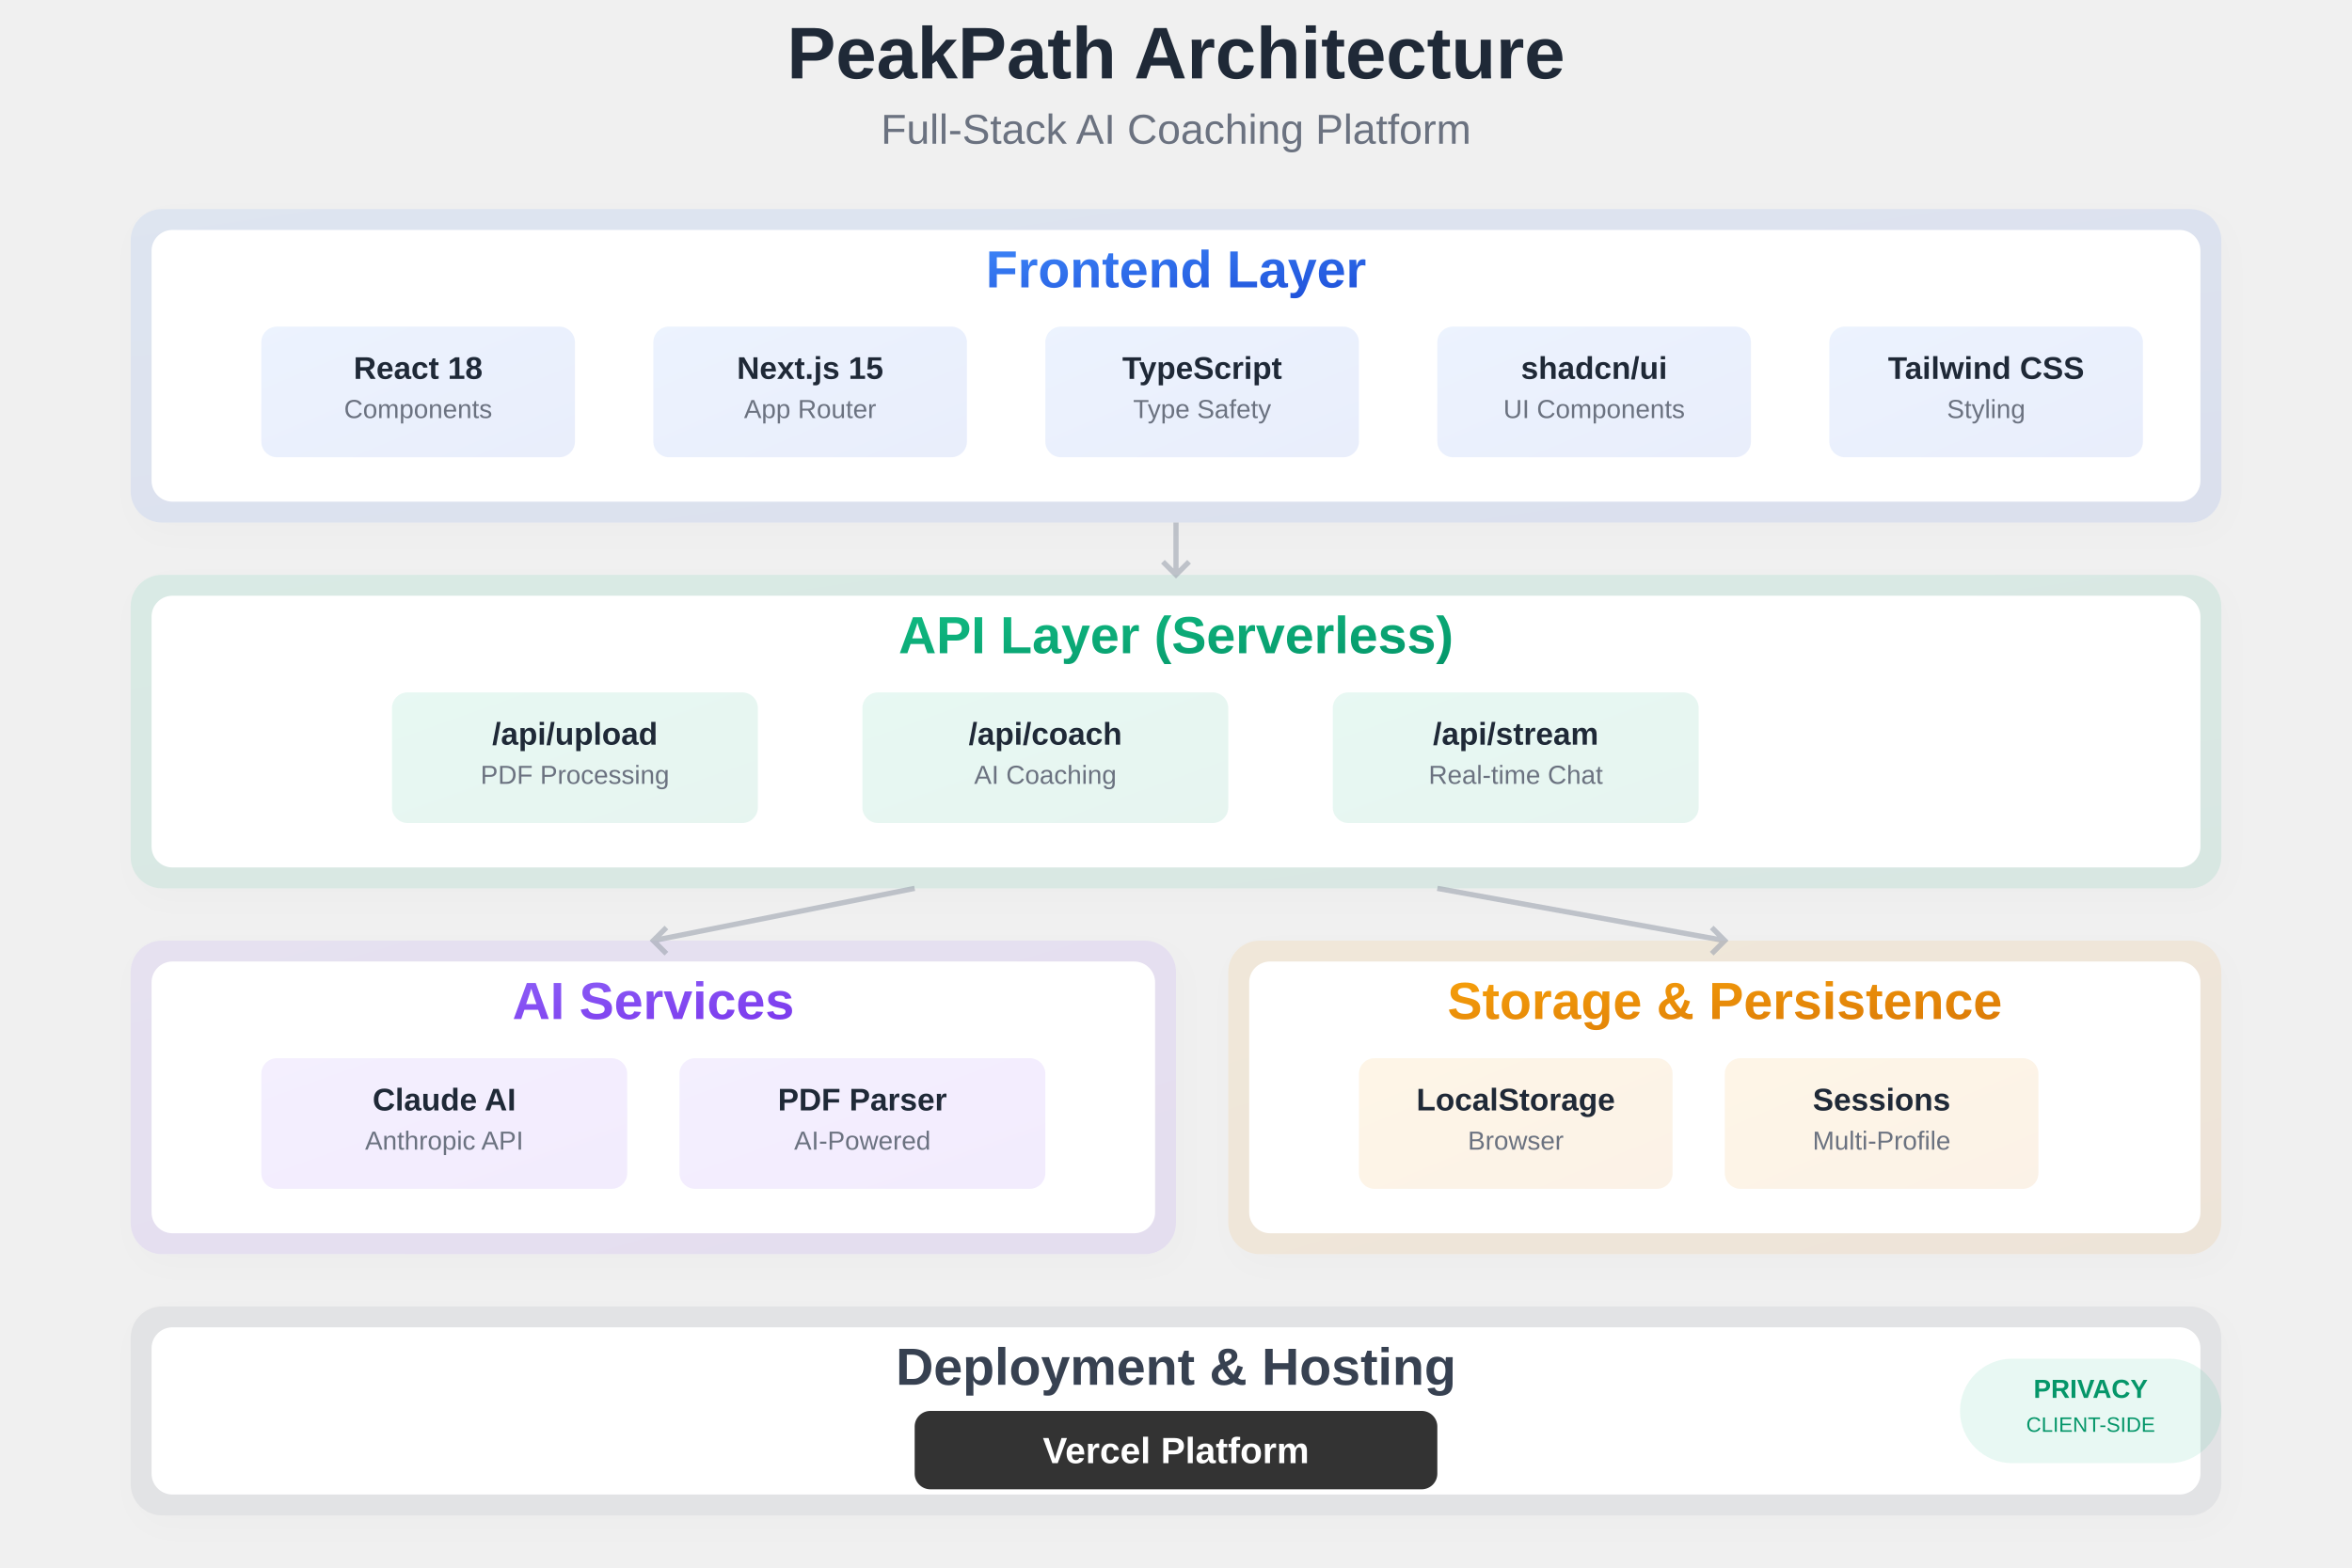
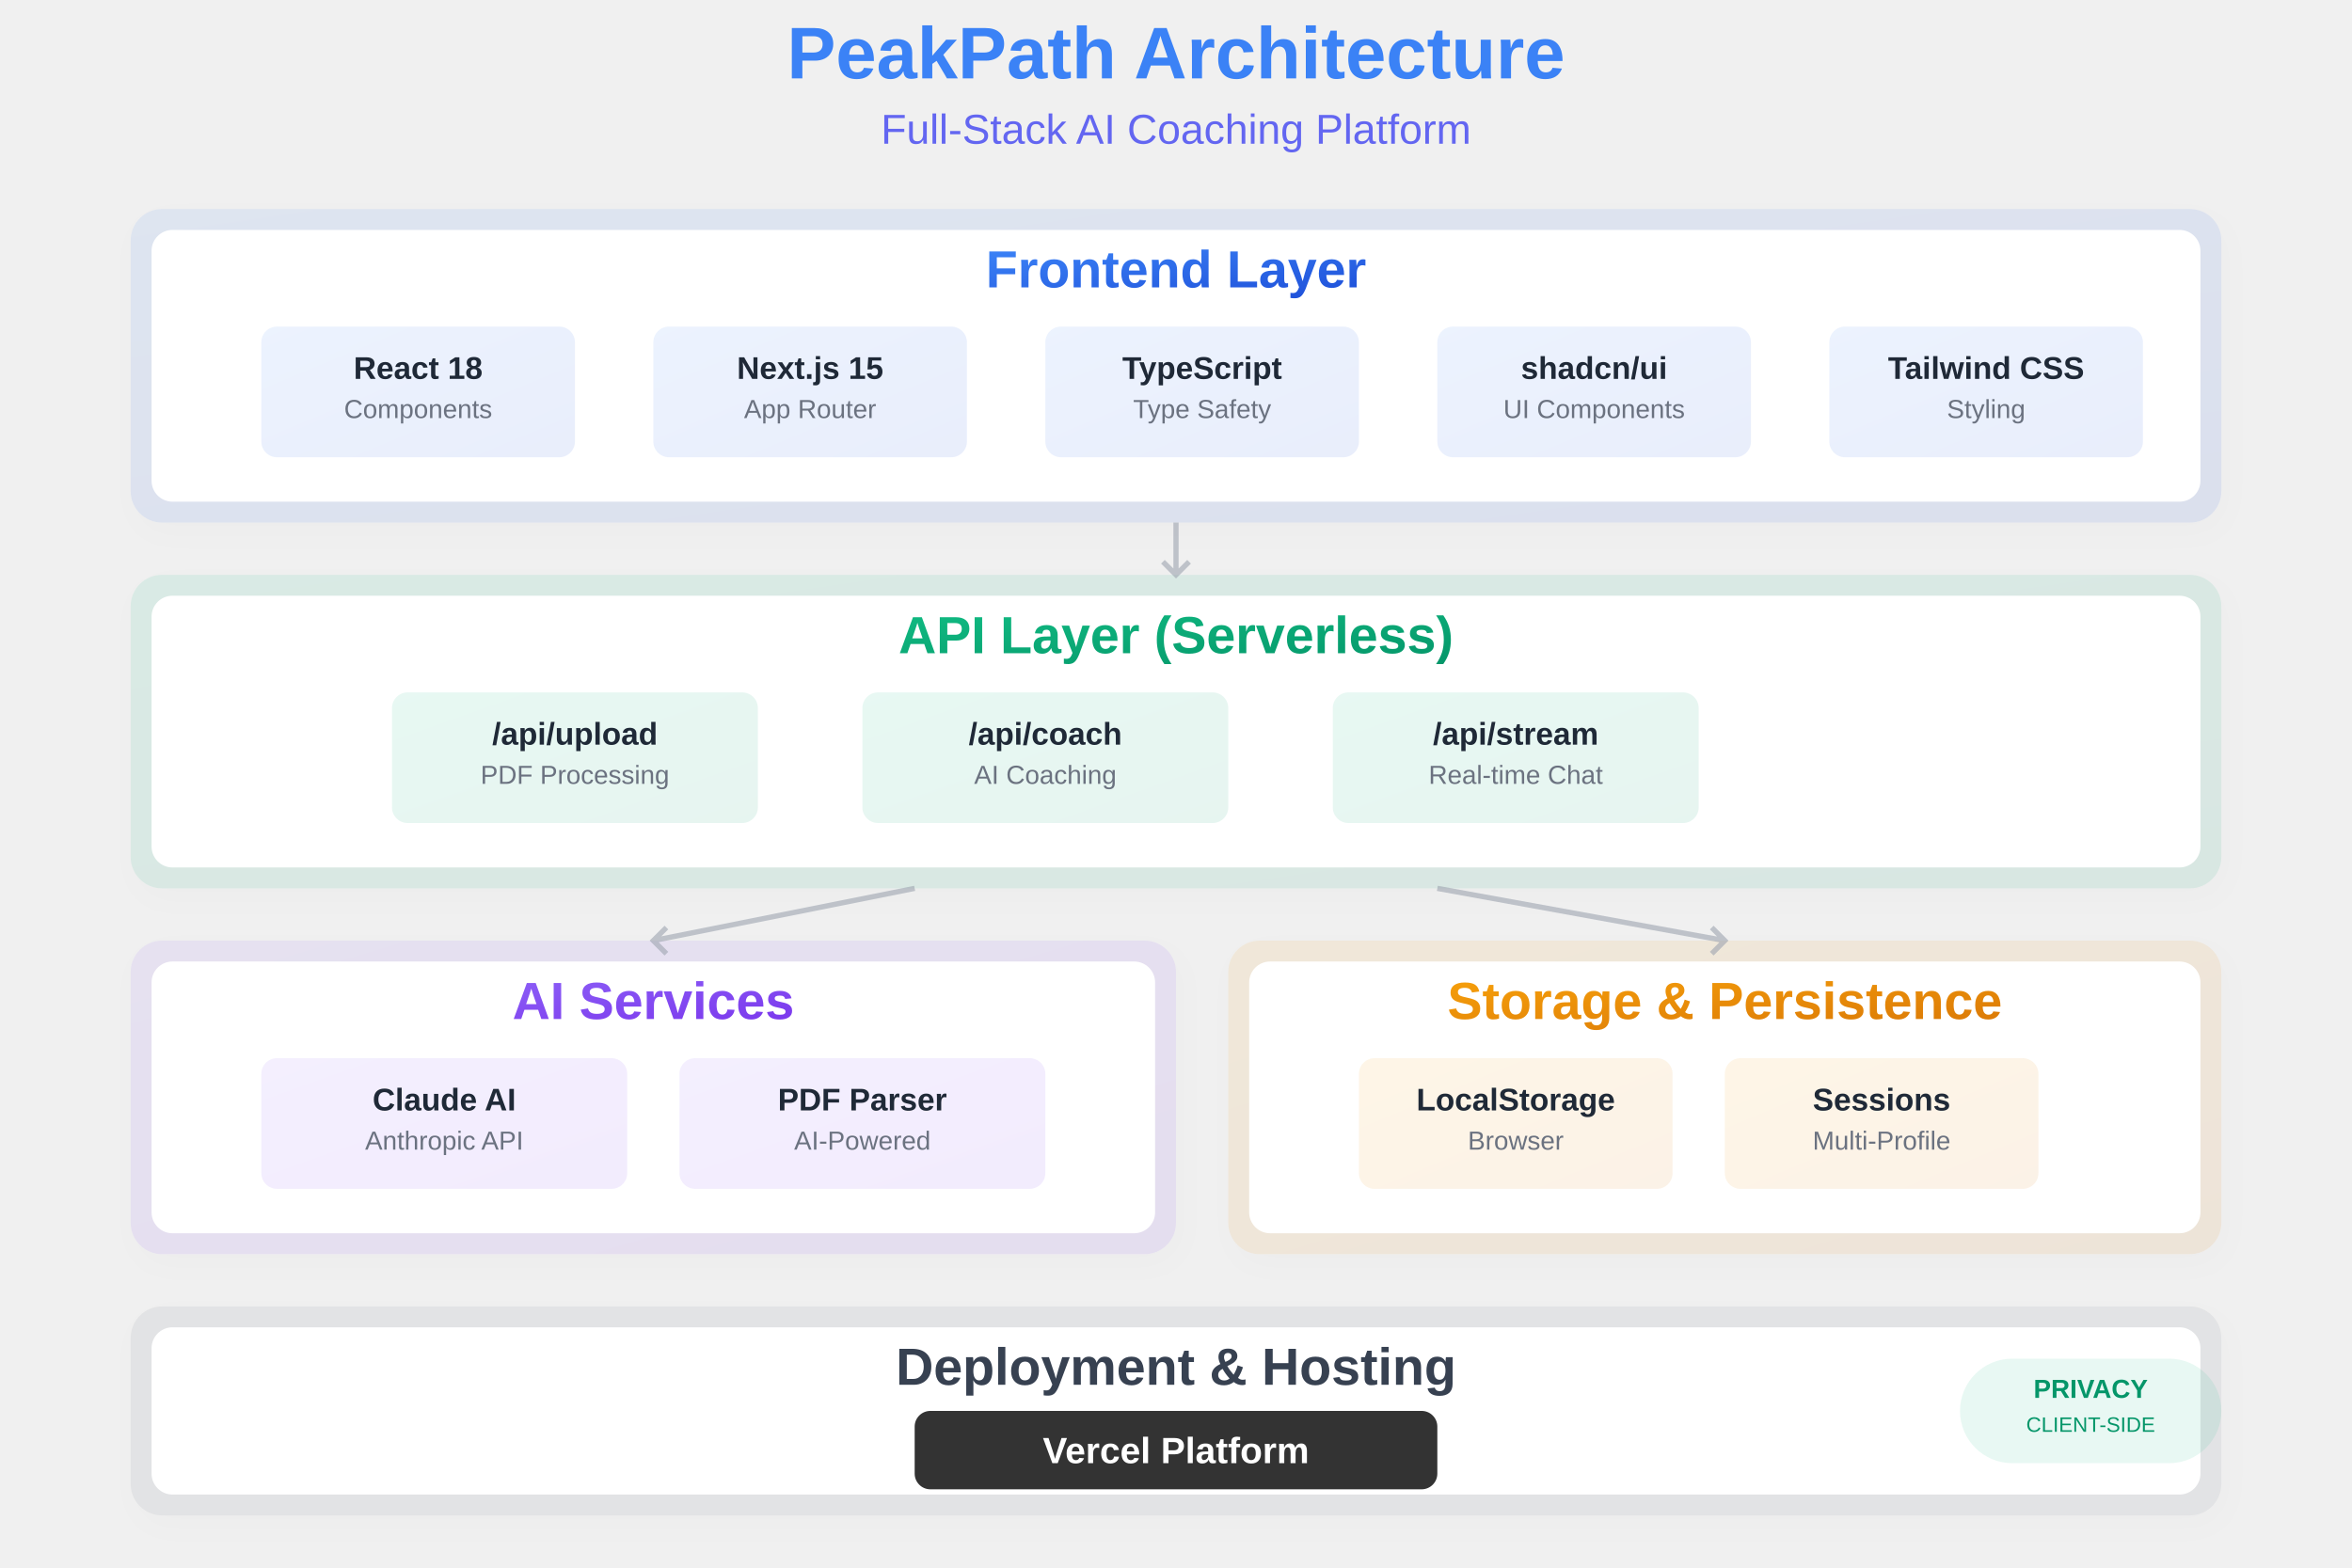
<svg xmlns="http://www.w3.org/2000/svg" width="900" height="600" viewBox="0 0 900 600" fill="none">
  <defs>
    <linearGradient id="frontendGradient" x1="0%" y1="0%" x2="100%" y2="100%">
      <stop offset="0%" style="stop-color:#3B82F6;stop-opacity:1" />
      <stop offset="100%" style="stop-color:#1D4ED8;stop-opacity:1" />
    </linearGradient>
    <linearGradient id="apiGradient" x1="0%" y1="0%" x2="100%" y2="100%">
      <stop offset="0%" style="stop-color:#10B981;stop-opacity:1" />
      <stop offset="100%" style="stop-color:#059669;stop-opacity:1" />
    </linearGradient>
    <linearGradient id="aiGradient" x1="0%" y1="0%" x2="100%" y2="100%">
      <stop offset="0%" style="stop-color:#8B5CF6;stop-opacity:1" />
      <stop offset="100%" style="stop-color:#7C3AED;stop-opacity:1" />
    </linearGradient>
    <linearGradient id="storageGradient" x1="0%" y1="0%" x2="100%" y2="100%">
      <stop offset="0%" style="stop-color:#F59E0B;stop-opacity:1" />
      <stop offset="100%" style="stop-color:#D97706;stop-opacity:1" />
    </linearGradient>
    <filter id="shadow" x="-20%" y="-20%" width="140%" height="140%">
      <feDropShadow dx="2" dy="4" stdDeviation="6" flood-opacity="0.15" />
    </filter>
  </defs>
-   <text x="450" y="30" text-anchor="middle" fill="#1F2937" font-family="Arial, sans-serif" font-size="28" font-weight="bold">PeakPath Architecture</text>
-   <text x="450" y="55" text-anchor="middle" fill="#6B7280" font-family="Arial, sans-serif" font-size="16">Full-Stack AI Coaching Platform</text>
+   <text x="450" y="30" text-anchor="middle" fill="#3B82F6" font-family="Arial, sans-serif" font-size="28" font-weight="bold">PeakPath Architecture</text>
+   <text x="450" y="55" text-anchor="middle" fill="#6366F1" font-family="Arial, sans-serif" font-size="16">Full-Stack AI Coaching Platform</text>
  <g transform="translate(50, 80)">
    <rect x="0" y="0" width="800" height="120" rx="12" fill="url(#frontendGradient)" opacity="0.1" filter="url(#shadow)" />
    <rect x="8" y="8" width="784" height="104" rx="8" fill="white" />
    <text x="400" y="30" text-anchor="middle" fill="url(#frontendGradient)" font-family="Arial, sans-serif" font-size="20" font-weight="bold">Frontend Layer</text>
    <g transform="translate(50, 45)">
      <rect x="0" y="0" width="120" height="50" rx="6" fill="url(#frontendGradient)" opacity="0.1" />
      <text x="60" y="20" text-anchor="middle" fill="#1F2937" font-family="Arial, sans-serif" font-size="12" font-weight="bold">React 18</text>
      <text x="60" y="35" text-anchor="middle" fill="#6B7280" font-family="Arial, sans-serif" font-size="10">Components</text>
    </g>
    <g transform="translate(200, 45)">
      <rect x="0" y="0" width="120" height="50" rx="6" fill="url(#frontendGradient)" opacity="0.1" />
      <text x="60" y="20" text-anchor="middle" fill="#1F2937" font-family="Arial, sans-serif" font-size="12" font-weight="bold">Next.js 15</text>
      <text x="60" y="35" text-anchor="middle" fill="#6B7280" font-family="Arial, sans-serif" font-size="10">App Router</text>
    </g>
    <g transform="translate(350, 45)">
      <rect x="0" y="0" width="120" height="50" rx="6" fill="url(#frontendGradient)" opacity="0.1" />
      <text x="60" y="20" text-anchor="middle" fill="#1F2937" font-family="Arial, sans-serif" font-size="12" font-weight="bold">TypeScript</text>
      <text x="60" y="35" text-anchor="middle" fill="#6B7280" font-family="Arial, sans-serif" font-size="10">Type Safety</text>
    </g>
    <g transform="translate(500, 45)">
      <rect x="0" y="0" width="120" height="50" rx="6" fill="url(#frontendGradient)" opacity="0.1" />
      <text x="60" y="20" text-anchor="middle" fill="#1F2937" font-family="Arial, sans-serif" font-size="12" font-weight="bold">shadcn/ui</text>
      <text x="60" y="35" text-anchor="middle" fill="#6B7280" font-family="Arial, sans-serif" font-size="10">UI Components</text>
    </g>
    <g transform="translate(650, 45)">
      <rect x="0" y="0" width="120" height="50" rx="6" fill="url(#frontendGradient)" opacity="0.1" />
      <text x="60" y="20" text-anchor="middle" fill="#1F2937" font-family="Arial, sans-serif" font-size="12" font-weight="bold">Tailwind CSS</text>
      <text x="60" y="35" text-anchor="middle" fill="#6B7280" font-family="Arial, sans-serif" font-size="10">Styling</text>
    </g>
  </g>
  <g transform="translate(50, 220)">
    <rect x="0" y="0" width="800" height="120" rx="12" fill="url(#apiGradient)" opacity="0.1" filter="url(#shadow)" />
    <rect x="8" y="8" width="784" height="104" rx="8" fill="white" />
    <text x="400" y="30" text-anchor="middle" fill="url(#apiGradient)" font-family="Arial, sans-serif" font-size="20" font-weight="bold">API Layer (Serverless)</text>
    <g transform="translate(100, 45)">
      <rect x="0" y="0" width="140" height="50" rx="6" fill="url(#apiGradient)" opacity="0.1" />
      <text x="70" y="20" text-anchor="middle" fill="#1F2937" font-family="Arial, sans-serif" font-size="12" font-weight="bold">/api/upload</text>
      <text x="70" y="35" text-anchor="middle" fill="#6B7280" font-family="Arial, sans-serif" font-size="10">PDF Processing</text>
    </g>
    <g transform="translate(280, 45)">
      <rect x="0" y="0" width="140" height="50" rx="6" fill="url(#apiGradient)" opacity="0.1" />
      <text x="70" y="20" text-anchor="middle" fill="#1F2937" font-family="Arial, sans-serif" font-size="12" font-weight="bold">/api/coach</text>
      <text x="70" y="35" text-anchor="middle" fill="#6B7280" font-family="Arial, sans-serif" font-size="10">AI Coaching</text>
    </g>
    <g transform="translate(460, 45)">
      <rect x="0" y="0" width="140" height="50" rx="6" fill="url(#apiGradient)" opacity="0.1" />
      <text x="70" y="20" text-anchor="middle" fill="#1F2937" font-family="Arial, sans-serif" font-size="12" font-weight="bold">/api/stream</text>
      <text x="70" y="35" text-anchor="middle" fill="#6B7280" font-family="Arial, sans-serif" font-size="10">Real-time Chat</text>
    </g>
  </g>
  <g transform="translate(50, 360)">
    <rect x="0" y="0" width="400" height="120" rx="12" fill="url(#aiGradient)" opacity="0.1" filter="url(#shadow)" />
    <rect x="8" y="8" width="384" height="104" rx="8" fill="white" />
    <text x="200" y="30" text-anchor="middle" fill="url(#aiGradient)" font-family="Arial, sans-serif" font-size="20" font-weight="bold">AI Services</text>
    <g transform="translate(50, 45)">
      <rect x="0" y="0" width="140" height="50" rx="6" fill="url(#aiGradient)" opacity="0.1" />
      <text x="70" y="20" text-anchor="middle" fill="#1F2937" font-family="Arial, sans-serif" font-size="12" font-weight="bold">Claude AI</text>
      <text x="70" y="35" text-anchor="middle" fill="#6B7280" font-family="Arial, sans-serif" font-size="10">Anthropic API</text>
    </g>
    <g transform="translate(210, 45)">
      <rect x="0" y="0" width="140" height="50" rx="6" fill="url(#aiGradient)" opacity="0.1" />
      <text x="70" y="20" text-anchor="middle" fill="#1F2937" font-family="Arial, sans-serif" font-size="12" font-weight="bold">PDF Parser</text>
      <text x="70" y="35" text-anchor="middle" fill="#6B7280" font-family="Arial, sans-serif" font-size="10">AI-Powered</text>
    </g>
  </g>
  <g transform="translate(470, 360)">
    <rect x="0" y="0" width="380" height="120" rx="12" fill="url(#storageGradient)" opacity="0.1" filter="url(#shadow)" />
    <rect x="8" y="8" width="364" height="104" rx="8" fill="white" />
    <text x="190" y="30" text-anchor="middle" fill="url(#storageGradient)" font-family="Arial, sans-serif" font-size="20" font-weight="bold">Storage &amp; Persistence</text>
    <g transform="translate(50, 45)">
      <rect x="0" y="0" width="120" height="50" rx="6" fill="url(#storageGradient)" opacity="0.1" />
      <text x="60" y="20" text-anchor="middle" fill="#1F2937" font-family="Arial, sans-serif" font-size="12" font-weight="bold">LocalStorage</text>
      <text x="60" y="35" text-anchor="middle" fill="#6B7280" font-family="Arial, sans-serif" font-size="10">Browser</text>
    </g>
    <g transform="translate(190, 45)">
      <rect x="0" y="0" width="120" height="50" rx="6" fill="url(#storageGradient)" opacity="0.1" />
      <text x="60" y="20" text-anchor="middle" fill="#1F2937" font-family="Arial, sans-serif" font-size="12" font-weight="bold">Sessions</text>
      <text x="60" y="35" text-anchor="middle" fill="#6B7280" font-family="Arial, sans-serif" font-size="10">Multi-Profile</text>
    </g>
  </g>
  <g transform="translate(50, 500)">
    <rect x="0" y="0" width="800" height="80" rx="12" fill="#6B7280" opacity="0.1" filter="url(#shadow)" />
    <rect x="8" y="8" width="784" height="64" rx="8" fill="white" />
    <text x="400" y="30" text-anchor="middle" fill="#374151" font-family="Arial, sans-serif" font-size="20" font-weight="bold">Deployment &amp; Hosting</text>
    <g transform="translate(300, 40)">
      <rect x="0" y="0" width="200" height="30" rx="6" fill="#000000" opacity="0.8" />
      <text x="100" y="20" text-anchor="middle" fill="white" font-family="Arial, sans-serif" font-size="14" font-weight="bold">Vercel Platform</text>
    </g>
  </g>
  <g stroke="#9CA3AF" stroke-width="2" fill="none" opacity="0.6">
    <path d="M450 200L450 220M445 215L450 220L455 215" />
    <path d="M350 340L250 360M255 355L250 360L255 365" />
    <path d="M550 340L660 360M655 355L660 360L655 365" />
  </g>
  <g transform="translate(750, 520)">
    <rect x="0" y="0" width="100" height="40" rx="20" fill="#10B981" opacity="0.1" />
    <text x="50" y="15" text-anchor="middle" fill="#059669" font-family="Arial, sans-serif" font-size="10" font-weight="bold">PRIVACY</text>
    <text x="50" y="28" text-anchor="middle" fill="#059669" font-family="Arial, sans-serif" font-size="8">CLIENT-SIDE</text>
  </g>
</svg>
